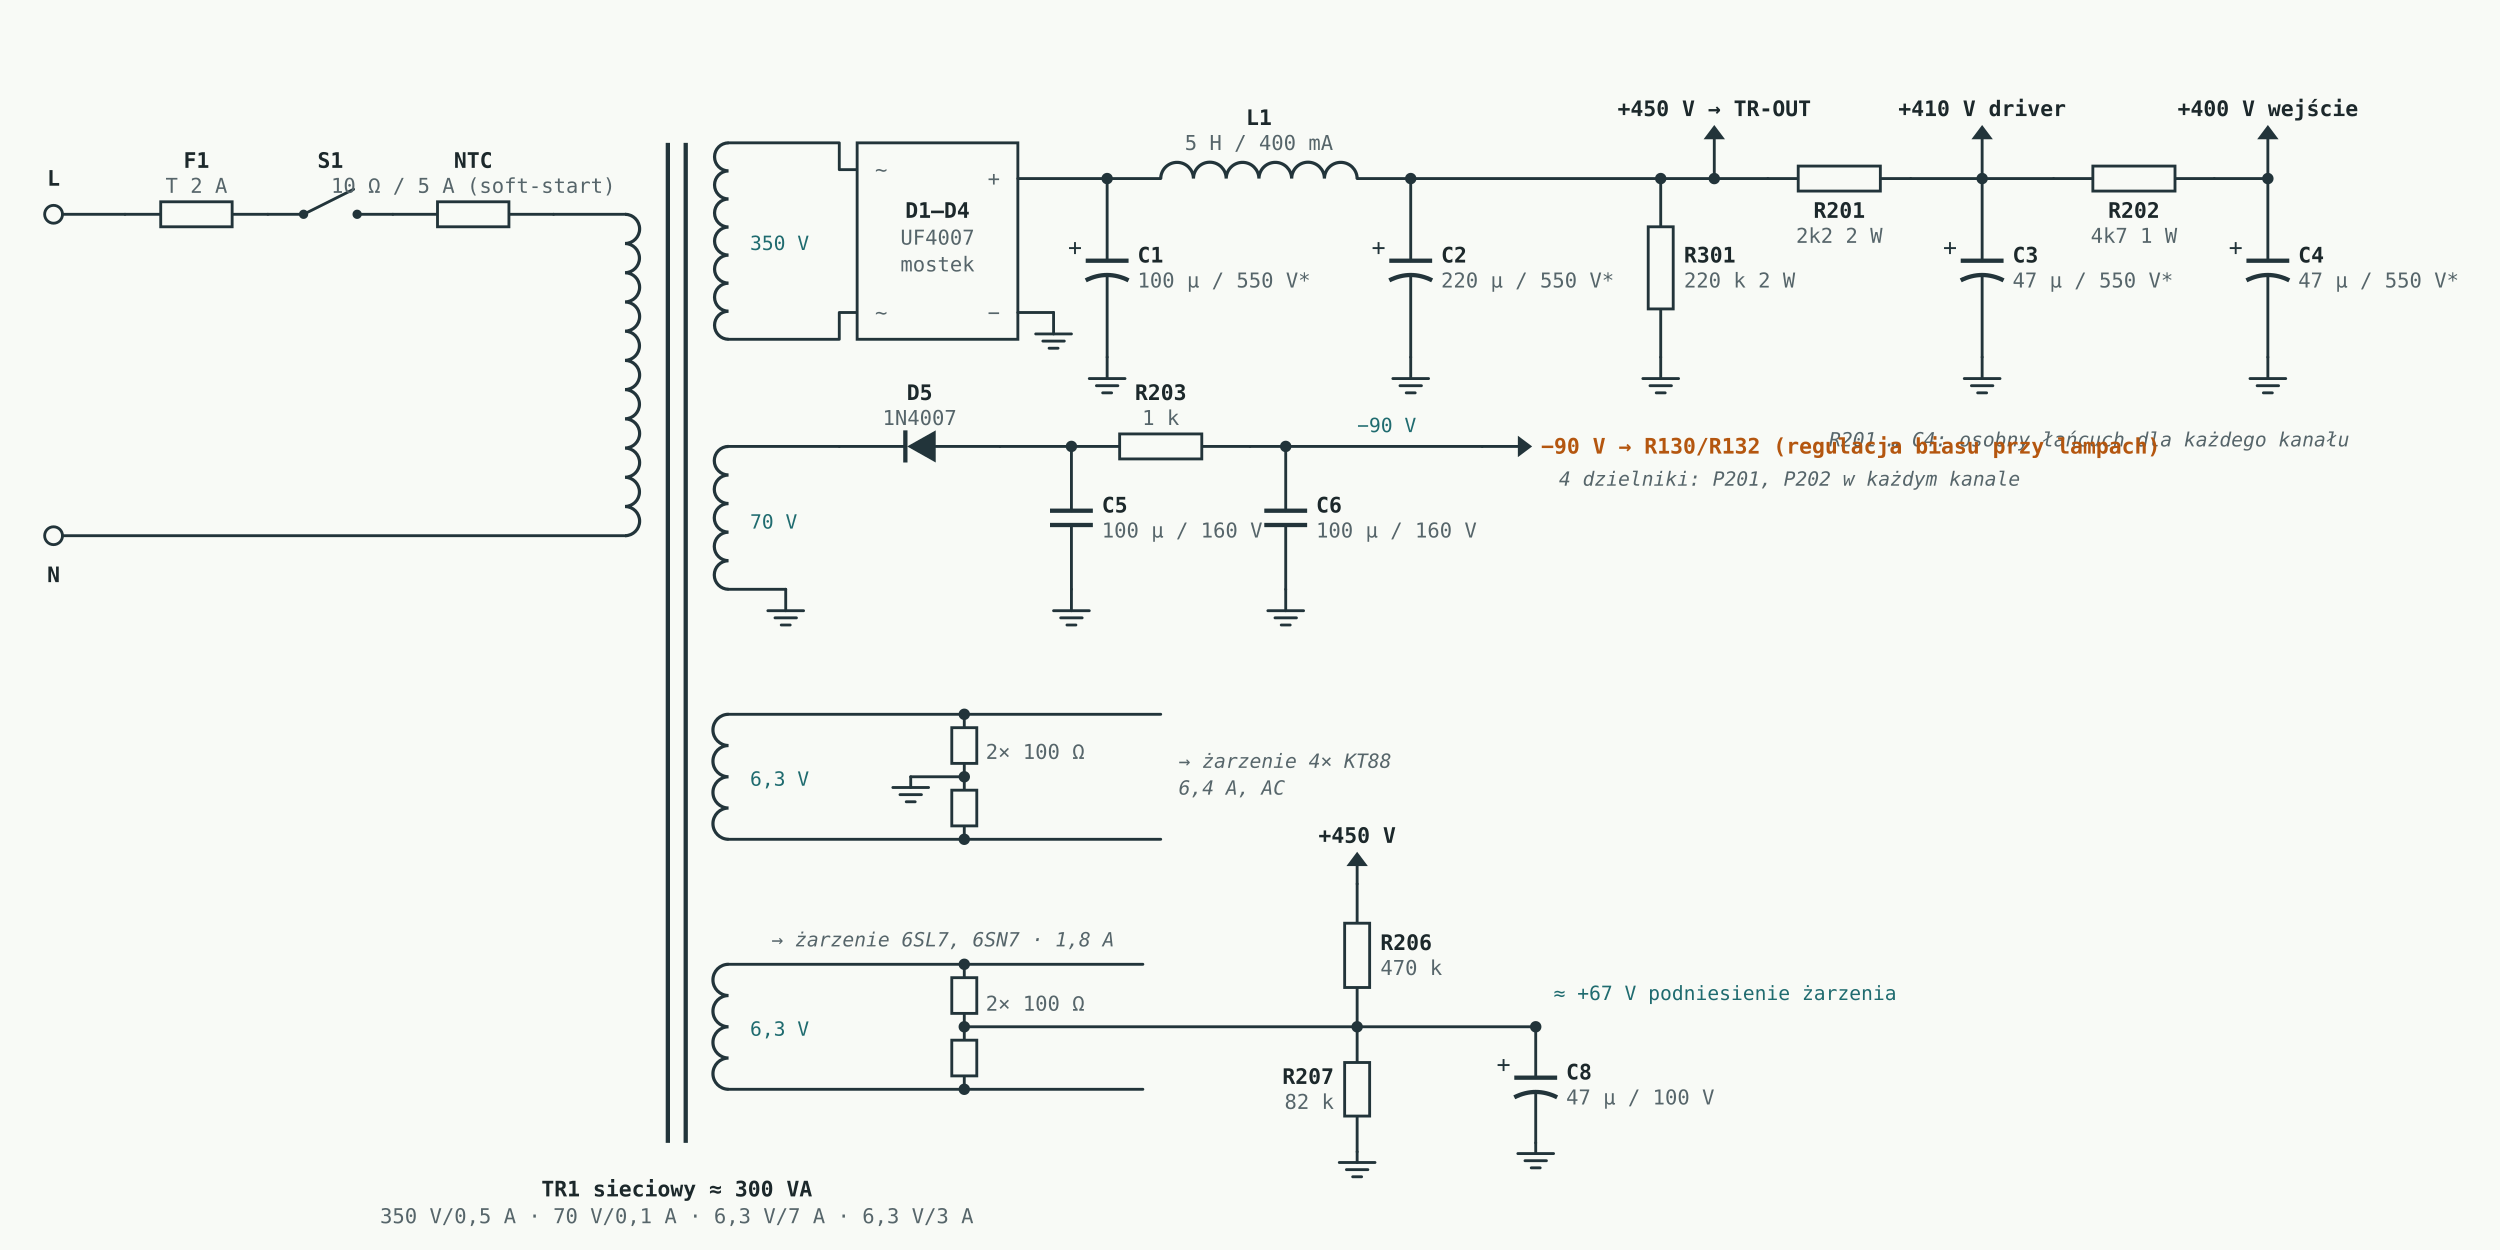
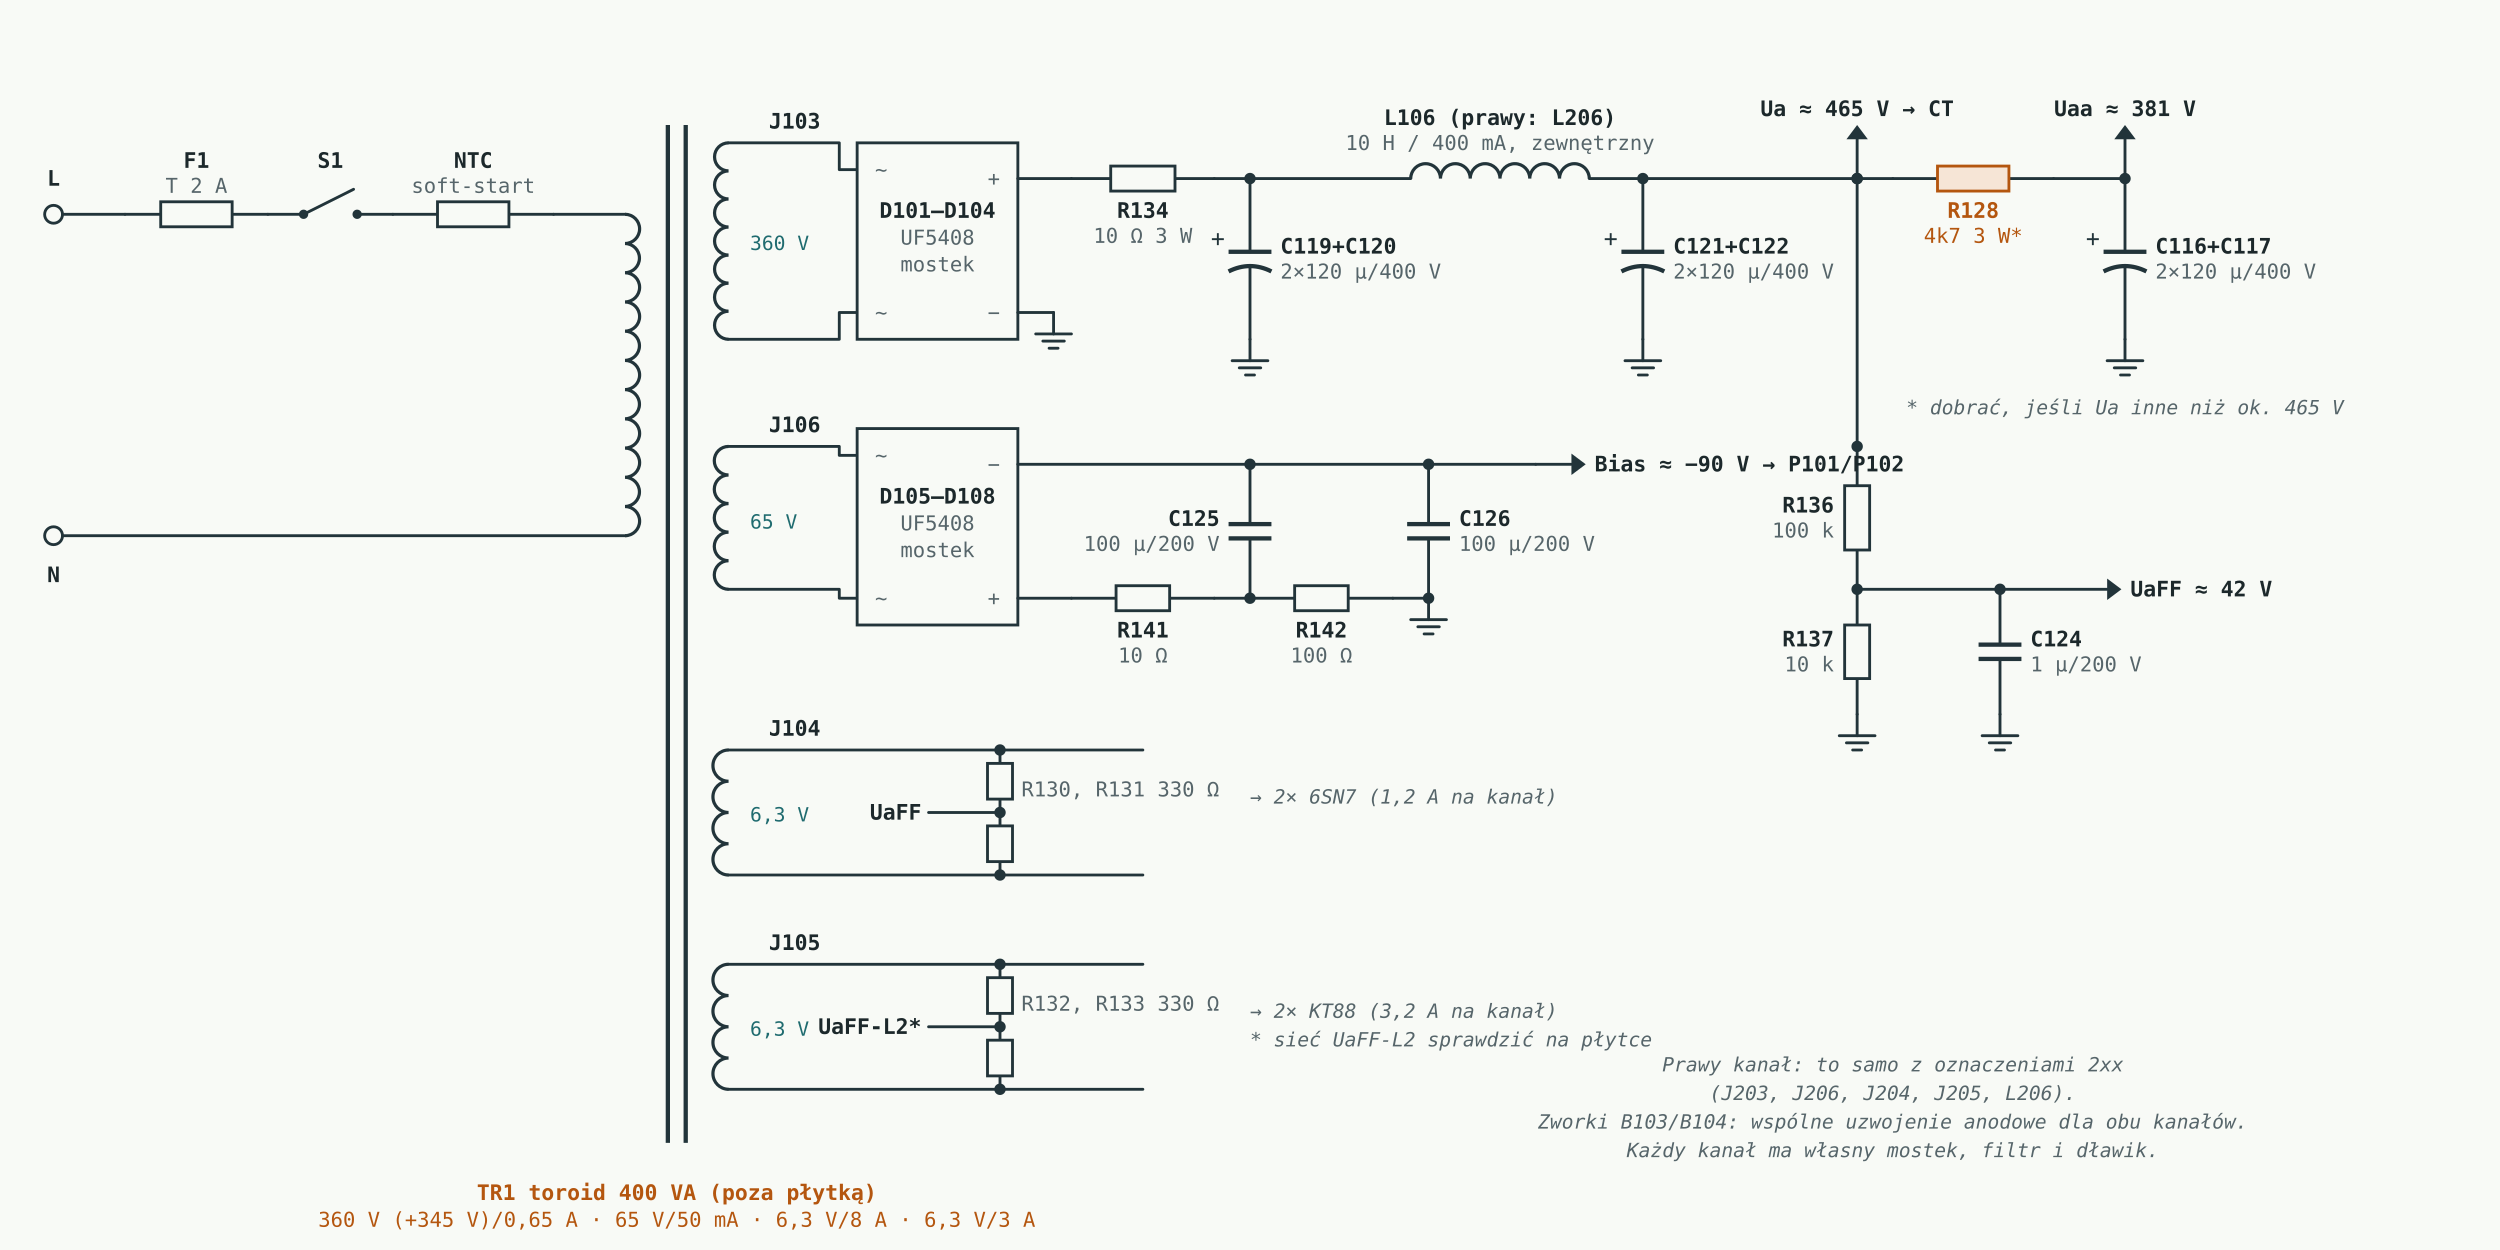
<svg xmlns="http://www.w3.org/2000/svg" viewBox="0 0 1400 700" width="1400" height="700">
  <style>
.w{fill:none;stroke:#22343a;stroke-width:1.6;stroke-linejoin:round;stroke-linecap:round}
.part{fill:#f8faf6;stroke:#22343a;stroke-width:1.6}
.chgp{stroke:#b4560f;fill:#f6e5d6}
.plate{stroke:#22343a;stroke-width:2.4;fill:none}
.plate.chgp{stroke:#b4560f}
.dot{fill:#22343a}
.tube{fill:none;stroke:#22343a;stroke-width:1.6}
.el{fill:none;stroke:#22343a;stroke-width:2}
.grid{stroke-dasharray:3 3;stroke-width:1.6}
.coil{fill:none;stroke:#22343a;stroke-width:1.8}
.chgc{stroke:#b4560f}
.core{stroke:#22343a;stroke-width:2.4}
.flagm{fill:#22343a}
.term{fill:#f8faf6;stroke:#22343a;stroke-width:1.6}
text{font-family:"JetBrains Mono",Consolas,monospace;fill:#1c282b}
.ref{font-size:12px;font-weight:600}
.val{font-size:11.5px;fill:#56656a}
.ref.chg,.val.chg,.rail.chg,.tref.chg,.ttyp.chg{fill:#b4560f}
.tref{font-family:"Arial Narrow",sans-serif;font-size:16px;font-weight:700}
.ttyp{font-size:11.5px;fill:#56656a}
.rail{font-size:12px;font-weight:600}
.op{font-size:11px;fill:#1f6b6f}
.net{font-size:11px;fill:#56656a;font-style:italic}
.pol{font-size:13px;fill:#22343a}
</style>
  <rect width="100%" height="100%" fill="#f8faf6" />
  <circle class="term" cx="30" cy="120" r="5" />
  <text class="ref" x="30" y="104" text-anchor="middle">L</text>
  <circle class="term" cx="30" cy="300" r="5" />
  <text class="ref" x="30" y="326" text-anchor="middle">N</text>
  <polyline class="w" points="35,120 70,120" />
  <polyline class="w" points="70,120 90,120" />
  <polyline class="w" points="130,120 150,120" />
  <rect class="part" x="90" y="113" width="40" height="14" />
  <text class="ref" x="110" y="94" text-anchor="middle">F1</text>
  <text class="val" x="110" y="108" text-anchor="middle">T 2 A</text>
  <polyline class="w" points="150,120 170,120" />
  <circle class="dot" cx="170" cy="120" r="2.6" />
  <line class="w" x1="170" y1="120" x2="198" y2="106" />
  <circle class="dot" cx="200" cy="120" r="2.6" />
  <text class="ref" x="185" y="94" text-anchor="middle">S1</text>
  <polyline class="w" points="200,120 220,120" />
  <polyline class="w" points="220,120 245,120" />
  <polyline class="w" points="285,120 310,120" />
  <rect class="part" x="245" y="113" width="40" height="14" />
  <text class="ref" x="265" y="94" text-anchor="middle">NTC</text>
-   <text class="val" x="265" y="108" text-anchor="middle">10 Ω / 5 A (soft-start)</text>
+   <text class="val" x="265" y="108" text-anchor="middle">soft-start</text>
  <polyline class="w" points="310,120 350,120" />
  <polyline class="w" points="35,300 350,300" />
  <path class="coil" d="M350 120 A8.182 8.182 0 0 1 350 136.364 A8.182 8.182 0 0 1 350 152.727 A8.182 8.182 0 0 1 350 169.091 A8.182 8.182 0 0 1 350 185.455 A8.182 8.182 0 0 1 350 201.818 A8.182 8.182 0 0 1 350 218.182 A8.182 8.182 0 0 1 350 234.545 A8.182 8.182 0 0 1 350 250.909 A8.182 8.182 0 0 1 350 267.273 A8.182 8.182 0 0 1 350 283.636 A8.182 8.182 0 0 1 350 300" />
-   <line class="core" x1="374" y1="80" x2="374" y2="640" />
-   <line class="core" x1="384" y1="80" x2="384" y2="640" />
-   <text class="ref" x="379" y="670" text-anchor="middle">TR1  sieciowy ≈ 300 VA</text>
-   <text class="val" x="379" y="685" text-anchor="middle">350 V/0,5 A · 70 V/0,1 A · 6,3 V/7 A · 6,3 V/3 A</text>
+   <line class="core" x1="374" y1="70" x2="374" y2="640" />
+   <line class="core" x1="384" y1="70" x2="384" y2="640" />
+   <text class="ref chg" x="379" y="672" text-anchor="middle">TR1  toroid 400 VA (poza płytką)</text>
+   <text class="val chg" x="379" y="687" text-anchor="middle">360 V (+345 V)/0,65 A · 65 V/50 mA · 6,3 V/8 A · 6,3 V/3 A</text>
  <path class="coil" d="M408 80 A7.857 7.857 0 0 0 408 95.714 A7.857 7.857 0 0 0 408 111.429 A7.857 7.857 0 0 0 408 127.143 A7.857 7.857 0 0 0 408 142.857 A7.857 7.857 0 0 0 408 158.571 A7.857 7.857 0 0 0 408 174.286 A7.857 7.857 0 0 0 408 190" />
-   <text class="op" x="420" y="140" text-anchor="start">350 V</text>
+   <text class="op" x="420" y="140" text-anchor="start">360 V</text>
  <polyline class="w" points="408,80 470,80 470,95 480,95" />
  <polyline class="w" points="408,190 470,190 470,175 480,175" />
+   <text class="ref" x="445" y="72" text-anchor="middle">J103</text>
  <rect class="part" x="480" y="80" width="90" height="110" />
-   <text class="ref" x="525" y="122" text-anchor="middle">D1–D4</text>
-   <text class="val" x="525" y="137" text-anchor="middle">UF4007</text>
+   <text class="ref" x="525" y="122" text-anchor="middle">D101–D104</text>
+   <text class="val" x="525" y="137" text-anchor="middle">UF5408</text>
  <text class="val" x="525" y="152" text-anchor="middle">mostek</text>
  <text class="val" x="490" y="99" text-anchor="start">~</text>
  <text class="val" x="490" y="179" text-anchor="start">~</text>
  <text class="val" x="560" y="104" text-anchor="end">+</text>
  <text class="val" x="560" y="179" text-anchor="end">−</text>
  <polyline class="w" points="570,175 590,175" />
  <polyline class="w" points="590,175 590,187" />
  <line class="w" x1="580" y1="187" x2="600" y2="187" />
  <line class="w" x1="584" y1="191" x2="596" y2="191" />
  <line class="w" x1="587.5" y1="195" x2="592.5" y2="195" />
-   <polyline class="w" points="570,100 620,100" />
-   <circle class="dot" cx="620" cy="100" r="3.2" />
-   <polyline class="w" points="620,100 620,146" />
-   <polyline class="w" points="620,154 620,200" />
-   <line class="plate" x1="608" y1="146" x2="632" y2="146" />
-   <path class="plate" d="M608 157 Q620 151 632 157" fill="none" />
-   <text class="pol" x="602" y="143" text-anchor="middle">+</text>
-   <text class="ref" x="637" y="147" text-anchor="start">C1</text>
-   <text class="val" x="637" y="161" text-anchor="start">100 µ / 550 V*</text>
-   <polyline class="w" points="620,200 620,212" />
-   <line class="w" x1="610" y1="212" x2="630" y2="212" />
-   <line class="w" x1="614" y1="216" x2="626" y2="216" />
-   <line class="w" x1="617.5" y1="220" x2="622.5" y2="220" />
-   <polyline class="w" points="620,100 650,100" />
-   <path class="coil" d="M650 100 A9.167 9.167 0 0 1 668.333 100 A9.167 9.167 0 0 1 686.667 100 A9.167 9.167 0 0 1 705 100 A9.167 9.167 0 0 1 723.333 100 A9.167 9.167 0 0 1 741.667 100 A9.167 9.167 0 0 1 760 100" />
-   <text class="ref" x="705" y="70" text-anchor="middle">L1</text>
-   <text class="val" x="705" y="84" text-anchor="middle">5 H / 400 mA</text>
-   <polyline class="w" points="760,100 790,100" />
-   <circle class="dot" cx="790" cy="100" r="3.2" />
-   <polyline class="w" points="790,100 790,146" />
-   <polyline class="w" points="790,154 790,200" />
-   <line class="plate" x1="778" y1="146" x2="802" y2="146" />
-   <path class="plate" d="M778 157 Q790 151 802 157" fill="none" />
-   <text class="pol" x="772" y="143" text-anchor="middle">+</text>
-   <text class="ref" x="807" y="147" text-anchor="start">C2</text>
-   <text class="val" x="807" y="161" text-anchor="start">220 µ / 550 V*</text>
-   <polyline class="w" points="790,200 790,212" />
-   <line class="w" x1="780" y1="212" x2="800" y2="212" />
-   <line class="w" x1="784" y1="216" x2="796" y2="216" />
-   <line class="w" x1="787.5" y1="220" x2="792.5" y2="220" />
-   <polyline class="w" points="790,100 990,100" />
-   <circle class="dot" cx="930" cy="100" r="3.2" />
-   <polyline class="w" points="930,100 930,127" />
-   <polyline class="w" points="930,173 930,200" />
-   <rect class="part" x="923" y="127" width="14" height="46" />
-   <text class="ref" x="943" y="147" text-anchor="start">R301</text>
-   <text class="val" x="943" y="161" text-anchor="start">220 k 2 W</text>
-   <polyline class="w" points="930,200 930,212" />
-   <line class="w" x1="920" y1="212" x2="940" y2="212" />
-   <line class="w" x1="924" y1="216" x2="936" y2="216" />
-   <line class="w" x1="927.5" y1="220" x2="932.5" y2="220" />
-   <circle class="dot" cx="960" cy="100" r="3.2" />
-   <polyline class="w" points="960,100 960,78" />
-   <path class="flagm" d="M954 78 L966 78 L960 70 Z" />
-   <text class="rail" x="960" y="65" text-anchor="middle">+450 V → TR-OUT</text>
-   <polyline class="w" points="990,100 1007,100" />
-   <polyline class="w" points="1053,100 1070,100" />
-   <rect class="part" x="1007" y="93" width="46" height="14" />
-   <text class="ref" x="1030" y="122" text-anchor="middle">R201</text>
-   <text class="val" x="1030" y="136" text-anchor="middle">2k2 2 W</text>
-   <polyline class="w" points="1070,100 1110,100" />
-   <circle class="dot" cx="1110" cy="100" r="3.2" />
-   <polyline class="w" points="1110,100 1110,146" />
-   <polyline class="w" points="1110,154 1110,200" />
-   <line class="plate" x1="1098" y1="146" x2="1122" y2="146" />
-   <path class="plate" d="M1098 157 Q1110 151 1122 157" fill="none" />
-   <text class="pol" x="1092" y="143" text-anchor="middle">+</text>
-   <text class="ref" x="1127" y="147" text-anchor="start">C3</text>
-   <text class="val" x="1127" y="161" text-anchor="start">47 µ / 550 V*</text>
-   <polyline class="w" points="1110,200 1110,212" />
-   <line class="w" x1="1100" y1="212" x2="1120" y2="212" />
-   <line class="w" x1="1104" y1="216" x2="1116" y2="216" />
-   <line class="w" x1="1107.5" y1="220" x2="1112.5" y2="220" />
-   <polyline class="w" points="1110,100 1110,78" />
-   <path class="flagm" d="M1104 78 L1116 78 L1110 70 Z" />
-   <text class="rail" x="1110" y="65" text-anchor="middle">+410 V driver</text>
-   <polyline class="w" points="1110,100 1150,100" />
-   <polyline class="w" points="1150,100 1172,100" />
-   <polyline class="w" points="1218,100 1240,100" />
-   <rect class="part" x="1172" y="93" width="46" height="14" />
-   <text class="ref" x="1195" y="122" text-anchor="middle">R202</text>
-   <text class="val" x="1195" y="136" text-anchor="middle">4k7 1 W</text>
-   <polyline class="w" points="1240,100 1270,100" />
-   <circle class="dot" cx="1270" cy="100" r="3.2" />
-   <polyline class="w" points="1270,100 1270,146" />
-   <polyline class="w" points="1270,154 1270,200" />
-   <line class="plate" x1="1258" y1="146" x2="1282" y2="146" />
-   <path class="plate" d="M1258 157 Q1270 151 1282 157" fill="none" />
-   <text class="pol" x="1252" y="143" text-anchor="middle">+</text>
-   <text class="ref" x="1287" y="147" text-anchor="start">C4</text>
-   <text class="val" x="1287" y="161" text-anchor="start">47 µ / 550 V*</text>
-   <polyline class="w" points="1270,200 1270,212" />
-   <line class="w" x1="1260" y1="212" x2="1280" y2="212" />
-   <line class="w" x1="1264" y1="216" x2="1276" y2="216" />
-   <line class="w" x1="1267.5" y1="220" x2="1272.5" y2="220" />
-   <polyline class="w" points="1270,100 1270,78" />
-   <path class="flagm" d="M1264 78 L1276 78 L1270 70 Z" />
-   <text class="rail" x="1270" y="65" text-anchor="middle">+400 V wejście</text>
-   <text class="net" x="1170" y="250" text-anchor="middle">R201 … C4: osobny łańcuch dla każdego kanału</text>
+   <polyline class="w" points="570,100 600,100" />
+   <polyline class="w" points="600,100 622,100" />
+   <polyline class="w" points="658,100 680,100" />
+   <rect class="part" x="622" y="93" width="36" height="14" />
+   <text class="ref" x="640" y="122" text-anchor="middle">R134</text>
+   <text class="val" x="640" y="136" text-anchor="middle">10 Ω 3 W</text>
+   <polyline class="w" points="680,100 700,100" />
+   <circle class="dot" cx="700" cy="100" r="3.2" />
+   <polyline class="w" points="700,100 700,141" />
+   <polyline class="w" points="700,149 700,190" />
+   <line class="plate" x1="688" y1="141" x2="712" y2="141" />
+   <path class="plate" d="M688 152 Q700 146 712 152" fill="none" />
+   <text class="pol" x="682" y="138" text-anchor="middle">+</text>
+   <text class="ref" x="717" y="142" text-anchor="start">C119+C120</text>
+   <text class="val" x="717" y="156" text-anchor="start">2×120 µ/400 V</text>
+   <polyline class="w" points="700,190 700,202" />
+   <line class="w" x1="690" y1="202" x2="710" y2="202" />
+   <line class="w" x1="694" y1="206" x2="706" y2="206" />
+   <line class="w" x1="697.5" y1="210" x2="702.5" y2="210" />
+   <polyline class="w" points="700,100 790,100" />
+   <path class="coil" d="M790 100 A8.333 8.333 0 0 1 806.667 100 A8.333 8.333 0 0 1 823.333 100 A8.333 8.333 0 0 1 840 100 A8.333 8.333 0 0 1 856.667 100 A8.333 8.333 0 0 1 873.333 100 A8.333 8.333 0 0 1 890 100" />
+   <text class="ref" x="840" y="70" text-anchor="middle">L106 (prawy: L206)</text>
+   <text class="val" x="840" y="84" text-anchor="middle">10 H / 400 mA, zewnętrzny</text>
+   <polyline class="w" points="890,100 920,100" />
+   <circle class="dot" cx="920" cy="100" r="3.2" />
+   <polyline class="w" points="920,100 920,141" />
+   <polyline class="w" points="920,149 920,190" />
+   <line class="plate" x1="908" y1="141" x2="932" y2="141" />
+   <path class="plate" d="M908 152 Q920 146 932 152" fill="none" />
+   <text class="pol" x="902" y="138" text-anchor="middle">+</text>
+   <text class="ref" x="937" y="142" text-anchor="start">C121+C122</text>
+   <text class="val" x="937" y="156" text-anchor="start">2×120 µ/400 V</text>
+   <polyline class="w" points="920,190 920,202" />
+   <line class="w" x1="910" y1="202" x2="930" y2="202" />
+   <line class="w" x1="914" y1="206" x2="926" y2="206" />
+   <line class="w" x1="917.5" y1="210" x2="922.5" y2="210" />
+   <polyline class="w" points="920,100 1060,100" />
+   <circle class="dot" cx="1040" cy="100" r="3.2" />
+   <polyline class="w" points="1040,100 1040,78" />
+   <path class="flagm" d="M1034 78 L1046 78 L1040 70 Z" />
+   <text class="rail" x="1040" y="65" text-anchor="middle">Ua ≈ 465 V → CT</text>
+   <polyline class="w" points="1060,100 1085,100" />
+   <polyline class="w" points="1125,100 1150,100" />
+   <rect class="part chgp" x="1085" y="93" width="40" height="14" />
+   <text class="ref chg" x="1105" y="122" text-anchor="middle">R128</text>
+   <text class="val chg" x="1105" y="136" text-anchor="middle">4k7 3 W*</text>
+   <polyline class="w" points="1150,100 1190,100" />
+   <circle class="dot" cx="1190" cy="100" r="3.2" />
+   <polyline class="w" points="1190,100 1190,141" />
+   <polyline class="w" points="1190,149 1190,190" />
+   <line class="plate" x1="1178" y1="141" x2="1202" y2="141" />
+   <path class="plate" d="M1178 152 Q1190 146 1202 152" fill="none" />
+   <text class="pol" x="1172" y="138" text-anchor="middle">+</text>
+   <text class="ref" x="1207" y="142" text-anchor="start">C116+C117</text>
+   <text class="val" x="1207" y="156" text-anchor="start">2×120 µ/400 V</text>
+   <polyline class="w" points="1190,190 1190,202" />
+   <line class="w" x1="1180" y1="202" x2="1200" y2="202" />
+   <line class="w" x1="1184" y1="206" x2="1196" y2="206" />
+   <line class="w" x1="1187.5" y1="210" x2="1192.5" y2="210" />
+   <polyline class="w" points="1190,100 1190,78" />
+   <path class="flagm" d="M1184 78 L1196 78 L1190 70 Z" />
+   <text class="rail" x="1190" y="65" text-anchor="middle">Uaa ≈ 381 V</text>
+   <text class="net" x="1190" y="232" text-anchor="middle">* dobrać, jeśli Ua inne niż ok. 465 V</text>
+   <circle class="dot" cx="1040" cy="100" r="3.2" />
+   <polyline class="w" points="1040,100 1040,250" />
+   <circle class="dot" cx="1040" cy="250" r="3.2" />
+   <polyline class="w" points="1040,250 1040,272" />
+   <polyline class="w" points="1040,308 1040,330" />
+   <rect class="part" x="1033" y="272" width="14" height="36" />
+   <text class="ref" x="1027" y="287" text-anchor="end">R136</text>
+   <text class="val" x="1027" y="301" text-anchor="end">100 k</text>
+   <circle class="dot" cx="1040" cy="330" r="3.2" />
+   <polyline class="w" points="1040,330 1040,350" />
+   <polyline class="w" points="1040,380 1040,400" />
+   <rect class="part" x="1033" y="350" width="14" height="30" />
+   <text class="ref" x="1027" y="362" text-anchor="end">R137</text>
+   <text class="val" x="1027" y="376" text-anchor="end">10 k</text>
+   <polyline class="w" points="1040,400 1040,412" />
+   <line class="w" x1="1030" y1="412" x2="1050" y2="412" />
+   <line class="w" x1="1034" y1="416" x2="1046" y2="416" />
+   <line class="w" x1="1037.5" y1="420" x2="1042.5" y2="420" />
+   <polyline class="w" points="1040,330 1120,330" />
+   <circle class="dot" cx="1120" cy="330" r="3.2" />
+   <polyline class="w" points="1120,330 1120,361" />
+   <polyline class="w" points="1120,369 1120,400" />
+   <line class="plate" x1="1108" y1="361" x2="1132" y2="361" />
+   <line class="plate" x1="1108" y1="369" x2="1132" y2="369" />
+   <text class="ref" x="1137" y="362" text-anchor="start">C124</text>
+   <text class="val" x="1137" y="376" text-anchor="start">1 µ/200 V</text>
+   <polyline class="w" points="1120,400 1120,412" />
+   <line class="w" x1="1110" y1="412" x2="1130" y2="412" />
+   <line class="w" x1="1114" y1="416" x2="1126" y2="416" />
+   <line class="w" x1="1117.5" y1="420" x2="1122.5" y2="420" />
+   <polyline class="w" points="1120,330 1180,330" />
+   <path class="flagm" d="M1180 324 L1180 336 L1188 330 Z" />
+   <text class="rail" x="1193" y="334" text-anchor="start">UaFF ≈ 42 V</text>
+   <polyline class="w" points="1040,250 1040,250" />
  <path class="coil" d="M408 250 A8 8 0 0 0 408 266 A8 8 0 0 0 408 282 A8 8 0 0 0 408 298 A8 8 0 0 0 408 314 A8 8 0 0 0 408 330" />
-   <text class="op" x="420" y="296" text-anchor="start">70 V</text>
-   <polyline class="w" points="408,330 440,330" />
-   <polyline class="w" points="440,330 440,342" />
-   <line class="w" x1="430" y1="342" x2="450" y2="342" />
-   <line class="w" x1="434" y1="346" x2="446" y2="346" />
-   <line class="w" x1="437.5" y1="350" x2="442.5" y2="350" />
-   <polyline class="w" points="408,250 470,250" />
-   <polyline class="w" points="470,250 506,250" />
-   <polyline class="w" points="524,250 560,250" />
-   <path class="flagm" d="M524 241 L524 259 L508 250 Z" />
-   <line class="plate" x1="507" y1="241" x2="507" y2="259" />
-   <text class="ref" x="515" y="224" text-anchor="middle">D5</text>
-   <text class="val" x="515" y="238" text-anchor="middle">1N4007</text>
-   <polyline class="w" points="560,250 600,250" />
-   <circle class="dot" cx="600" cy="250" r="3.2" />
-   <polyline class="w" points="600,250 600,286" />
-   <polyline class="w" points="600,294 600,330" />
-   <line class="plate" x1="588" y1="286" x2="612" y2="286" />
-   <line class="plate" x1="588" y1="294" x2="612" y2="294" />
-   <text class="ref" x="617" y="287" text-anchor="start">C5</text>
-   <text class="val" x="617" y="301" text-anchor="start">100 µ / 160 V</text>
-   <polyline class="w" points="600,330 600,342" />
-   <line class="w" x1="590" y1="342" x2="610" y2="342" />
-   <line class="w" x1="594" y1="346" x2="606" y2="346" />
-   <line class="w" x1="597.5" y1="350" x2="602.5" y2="350" />
-   <polyline class="w" points="600,250 627,250" />
-   <polyline class="w" points="673,250 700,250" />
-   <rect class="part" x="627" y="243" width="46" height="14" />
-   <text class="ref" x="650" y="224" text-anchor="middle">R203</text>
-   <text class="val" x="650" y="238" text-anchor="middle">1 k</text>
-   <polyline class="w" points="700,250 720,250" />
-   <circle class="dot" cx="720" cy="250" r="3.2" />
-   <polyline class="w" points="720,250 720,286" />
-   <polyline class="w" points="720,294 720,330" />
-   <line class="plate" x1="708" y1="286" x2="732" y2="286" />
-   <line class="plate" x1="708" y1="294" x2="732" y2="294" />
-   <text class="ref" x="737" y="287" text-anchor="start">C6</text>
-   <text class="val" x="737" y="301" text-anchor="start">100 µ / 160 V</text>
-   <polyline class="w" points="720,330 720,342" />
-   <line class="w" x1="710" y1="342" x2="730" y2="342" />
-   <line class="w" x1="714" y1="346" x2="726" y2="346" />
-   <line class="w" x1="717.5" y1="350" x2="722.5" y2="350" />
-   <text class="op" x="760" y="242" text-anchor="start">−90 V</text>
-   <polyline class="w" points="720,250 830,250" />
-   <polyline class="w" points="830,250 850,250" />
-   <path class="flagm" d="M850 244 L850 256 L858 250 Z" />
-   <text class="rail chg" x="863" y="254" text-anchor="start">−90 V → R130/R132 (regulacja biasu przy lampach)</text>
-   <text class="net" x="873" y="272" text-anchor="start">4 dzielniki: P201, P202 w każdym kanale</text>
-   <path class="coil" d="M408 400 A8.75 8.75 0 0 0 408 417.5 A8.75 8.75 0 0 0 408 435 A8.75 8.75 0 0 0 408 452.5 A8.75 8.75 0 0 0 408 470" />
-   <text class="op" x="420" y="440" text-anchor="start">6,3 V</text>
-   <polyline class="w" points="408,400 650,400" />
-   <polyline class="w" points="408,470 650,470" />
-   <polyline class="w" points="540,400 540,407.5" />
-   <polyline class="w" points="540,427.5 540,435" />
-   <rect class="part" x="533" y="407.5" width="14" height="20" />
-   <text class="ref" x="553" y="414.5" text-anchor="start" />
-   <text class="val" x="553" y="428.5" text-anchor="start" />
-   <polyline class="w" points="540,435 540,442.5" />
-   <polyline class="w" points="540,462.5 540,470" />
-   <rect class="part" x="533" y="442.5" width="14" height="20" />
-   <text class="ref" x="553" y="449.5" text-anchor="start" />
-   <text class="val" x="553" y="463.5" text-anchor="start" />
-   <text class="val" x="552" y="425" text-anchor="start">2× 100 Ω</text>
-   <circle class="dot" cx="540" cy="400" r="3.2" />
-   <circle class="dot" cx="540" cy="470" r="3.2" />
-   <circle class="dot" cx="540" cy="435" r="3.2" />
-   <polyline class="w" points="540,435 510,435" />
-   <polyline class="w" points="510,435 510,441" />
-   <line class="w" x1="500" y1="441" x2="520" y2="441" />
-   <line class="w" x1="504" y1="445" x2="516" y2="445" />
-   <line class="w" x1="507.5" y1="449" x2="512.5" y2="449" />
-   <text class="net" x="660" y="430" text-anchor="start">→ żarzenie 4× KT88</text>
-   <text class="net" x="660" y="445" text-anchor="start">6,4 A, AC</text>
+   <text class="op" x="420" y="296" text-anchor="start">65 V</text>
+   <polyline class="w" points="408,250 470,250 470,255 480,255" />
+   <polyline class="w" points="408,330 470,330 470,335 480,335" />
+   <text class="ref" x="445" y="242" text-anchor="middle">J106</text>
+   <rect class="part" x="480" y="240" width="90" height="110" />
+   <text class="ref" x="525" y="282" text-anchor="middle">D105–D108</text>
+   <text class="val" x="525" y="297" text-anchor="middle">UF5408</text>
+   <text class="val" x="525" y="312" text-anchor="middle">mostek</text>
+   <text class="val" x="490" y="259" text-anchor="start">~</text>
+   <text class="val" x="490" y="339" text-anchor="start">~</text>
+   <text class="val" x="560" y="264" text-anchor="end">−</text>
+   <text class="val" x="560" y="339" text-anchor="end">+</text>
+   <polyline class="w" points="570,335 600,335" />
+   <polyline class="w" points="600,335 625,335" />
+   <polyline class="w" points="655,335 680,335" />
+   <rect class="part" x="625" y="328" width="30" height="14" />
+   <text class="ref" x="640" y="357" text-anchor="middle">R141</text>
+   <text class="val" x="640" y="371" text-anchor="middle">10 Ω</text>
+   <polyline class="w" points="680,335 700,335" />
+   <circle class="dot" cx="700" cy="335" r="3.2" />
+   <polyline class="w" points="700,335 725,335" />
+   <polyline class="w" points="755,335 780,335" />
+   <rect class="part" x="725" y="328" width="30" height="14" />
+   <text class="ref" x="740" y="357" text-anchor="middle">R142</text>
+   <text class="val" x="740" y="371" text-anchor="middle">100 Ω</text>
+   <polyline class="w" points="780,335 800,335" />
+   <circle class="dot" cx="800" cy="335" r="3.2" />
+   <polyline class="w" points="800,335 800,347" />
+   <line class="w" x1="790" y1="347" x2="810" y2="347" />
+   <line class="w" x1="794" y1="351" x2="806" y2="351" />
+   <line class="w" x1="797.5" y1="355" x2="802.5" y2="355" />
+   <polyline class="w" points="570,260 800,260" />
+   <circle class="dot" cx="700" cy="260" r="3.2" />
+   <circle class="dot" cx="800" cy="260" r="3.2" />
+   <polyline class="w" points="700,260 700,293.5" />
+   <polyline class="w" points="700,301.5 700,335" />
+   <line class="plate" x1="688" y1="293.5" x2="712" y2="293.5" />
+   <line class="plate" x1="688" y1="301.5" x2="712" y2="301.5" />
+   <text class="ref" x="683" y="294.5" text-anchor="end">C125</text>
+   <text class="val" x="683" y="308.5" text-anchor="end">100 µ/200 V</text>
+   <polyline class="w" points="800,260 800,293.5" />
+   <polyline class="w" points="800,301.5 800,335" />
+   <line class="plate" x1="788" y1="293.5" x2="812" y2="293.5" />
+   <line class="plate" x1="788" y1="301.5" x2="812" y2="301.5" />
+   <text class="ref" x="817" y="294.5" text-anchor="start">C126</text>
+   <text class="val" x="817" y="308.5" text-anchor="start">100 µ/200 V</text>
+   <polyline class="w" points="800,260 860,260" />
+   <polyline class="w" points="860,260 880,260" />
+   <path class="flagm" d="M880 254 L880 266 L888 260 Z" />
+   <text class="rail" x="893" y="264" text-anchor="start">Bias ≈ −90 V → P101/P102</text>
+   <path class="coil" d="M408 420 A8.75 8.75 0 0 0 408 437.5 A8.75 8.75 0 0 0 408 455 A8.75 8.75 0 0 0 408 472.5 A8.75 8.75 0 0 0 408 490" />
+   <text class="op" x="420" y="460" text-anchor="start">6,3 V</text>
+   <polyline class="w" points="408,420 640,420" />
+   <polyline class="w" points="408,490 640,490" />
+   <text class="ref" x="445" y="412" text-anchor="middle">J104</text>
+   <polyline class="w" points="560,420 560,427.5" />
+   <polyline class="w" points="560,447.5 560,455" />
+   <rect class="part" x="553" y="427.5" width="14" height="20" />
+   <text class="ref" x="573" y="434.5" text-anchor="start" />
+   <text class="val" x="573" y="448.5" text-anchor="start" />
+   <polyline class="w" points="560,455 560,462.5" />
+   <polyline class="w" points="560,482.5 560,490" />
+   <rect class="part" x="553" y="462.5" width="14" height="20" />
+   <text class="ref" x="573" y="469.5" text-anchor="start" />
+   <text class="val" x="573" y="483.5" text-anchor="start" />
+   <text class="val" x="572" y="446" text-anchor="start">R130, R131 330 Ω</text>
+   <circle class="dot" cx="560" cy="420" r="3.2" />
+   <circle class="dot" cx="560" cy="490" r="3.2" />
+   <circle class="dot" cx="560" cy="455" r="3.2" />
+   <polyline class="w" points="560,455 520,455" />
+   <text class="rail" x="516" y="459" text-anchor="end">UaFF</text>
+   <text class="net" x="700" y="450" text-anchor="start">→ 2× 6SN7 (1,2 A na kanał)</text>
  <path class="coil" d="M408 540 A8.75 8.75 0 0 0 408 557.5 A8.75 8.75 0 0 0 408 575 A8.75 8.75 0 0 0 408 592.5 A8.75 8.75 0 0 0 408 610" />
  <text class="op" x="420" y="580" text-anchor="start">6,3 V</text>
  <polyline class="w" points="408,540 640,540" />
  <polyline class="w" points="408,610 640,610" />
-   <polyline class="w" points="540,540 540,547.5" />
-   <polyline class="w" points="540,567.5 540,575" />
-   <rect class="part" x="533" y="547.5" width="14" height="20" />
-   <text class="ref" x="553" y="554.5" text-anchor="start" />
-   <text class="val" x="553" y="568.5" text-anchor="start" />
-   <polyline class="w" points="540,575 540,582.5" />
-   <polyline class="w" points="540,602.5 540,610" />
-   <rect class="part" x="533" y="582.5" width="14" height="20" />
-   <text class="ref" x="553" y="589.5" text-anchor="start" />
-   <text class="val" x="553" y="603.5" text-anchor="start" />
-   <text class="val" x="552" y="566" text-anchor="start">2× 100 Ω</text>
-   <circle class="dot" cx="540" cy="540" r="3.2" />
-   <circle class="dot" cx="540" cy="610" r="3.2" />
-   <circle class="dot" cx="540" cy="575" r="3.2" />
-   <text class="net" x="432" y="530" text-anchor="start">→ żarzenie 6SL7, 6SN7 · 1,8 A</text>
-   <polyline class="w" points="540,575 760,575" />
-   <circle class="dot" cx="760" cy="575" r="3.2" />
-   <polyline class="w" points="760,495 760,517" />
-   <polyline class="w" points="760,553 760,575" />
-   <rect class="part" x="753" y="517" width="14" height="36" />
-   <text class="ref" x="773" y="532" text-anchor="start">R206</text>
-   <text class="val" x="773" y="546" text-anchor="start">470 k</text>
-   <polyline class="w" points="760,495 760,485" />
-   <path class="flagm" d="M754 485 L766 485 L760 477 Z" />
-   <text class="rail" x="760" y="472" text-anchor="middle">+450 V</text>
-   <polyline class="w" points="760,575 760,595" />
-   <polyline class="w" points="760,625 760,645" />
-   <rect class="part" x="753" y="595" width="14" height="30" />
-   <text class="ref" x="747" y="607" text-anchor="end">R207</text>
-   <text class="val" x="747" y="621" text-anchor="end">82 k</text>
-   <polyline class="w" points="760,645 760,651" />
-   <line class="w" x1="750" y1="651" x2="770" y2="651" />
-   <line class="w" x1="754" y1="655" x2="766" y2="655" />
-   <line class="w" x1="757.5" y1="659" x2="762.5" y2="659" />
-   <polyline class="w" points="760,575 860,575" />
-   <circle class="dot" cx="860" cy="575" r="3.2" />
-   <polyline class="w" points="860,575 860,603.5" />
-   <polyline class="w" points="860,611.5 860,640" />
-   <line class="plate" x1="848" y1="603.5" x2="872" y2="603.5" />
-   <path class="plate" d="M848 614.5 Q860 608.5 872 614.5" fill="none" />
-   <text class="pol" x="842" y="600.5" text-anchor="middle">+</text>
-   <text class="ref" x="877" y="604.5" text-anchor="start">C8</text>
-   <text class="val" x="877" y="618.5" text-anchor="start">47 µ / 100 V</text>
-   <polyline class="w" points="860,640 860,646" />
-   <line class="w" x1="850" y1="646" x2="870" y2="646" />
-   <line class="w" x1="854" y1="650" x2="866" y2="650" />
-   <line class="w" x1="857.5" y1="654" x2="862.5" y2="654" />
-   <text class="op" x="870" y="560" text-anchor="start">≈ +67 V podniesienie żarzenia</text>
+   <text class="ref" x="445" y="532" text-anchor="middle">J105</text>
+   <polyline class="w" points="560,540 560,547.5" />
+   <polyline class="w" points="560,567.5 560,575" />
+   <rect class="part" x="553" y="547.5" width="14" height="20" />
+   <text class="ref" x="573" y="554.5" text-anchor="start" />
+   <text class="val" x="573" y="568.5" text-anchor="start" />
+   <polyline class="w" points="560,575 560,582.5" />
+   <polyline class="w" points="560,602.5 560,610" />
+   <rect class="part" x="553" y="582.5" width="14" height="20" />
+   <text class="ref" x="573" y="589.5" text-anchor="start" />
+   <text class="val" x="573" y="603.5" text-anchor="start" />
+   <text class="val" x="572" y="566" text-anchor="start">R132, R133 330 Ω</text>
+   <circle class="dot" cx="560" cy="540" r="3.2" />
+   <circle class="dot" cx="560" cy="610" r="3.2" />
+   <circle class="dot" cx="560" cy="575" r="3.2" />
+   <polyline class="w" points="560,575 520,575" />
+   <text class="rail" x="516" y="579" text-anchor="end">UaFF-L2*</text>
+   <text class="net" x="700" y="570" text-anchor="start">→ 2× KT88 (3,2 A na kanał)</text>
+   <text class="net" x="700" y="586" text-anchor="start">* sieć UaFF-L2 sprawdzić na płytce</text>
+   <text class="net" x="1060" y="600" text-anchor="middle">Prawy kanał: to samo z oznaczeniami 2xx</text>
+   <text class="net" x="1060" y="616" text-anchor="middle">(J203, J206, J204, J205, L206).</text>
+   <text class="net" x="1060" y="632" text-anchor="middle">Zworki B103/B104: wspólne uzwojenie anodowe dla obu kanałów.</text>
+   <text class="net" x="1060" y="648" text-anchor="middle">Każdy kanał ma własny mostek, filtr i dławik.</text>
</svg>
